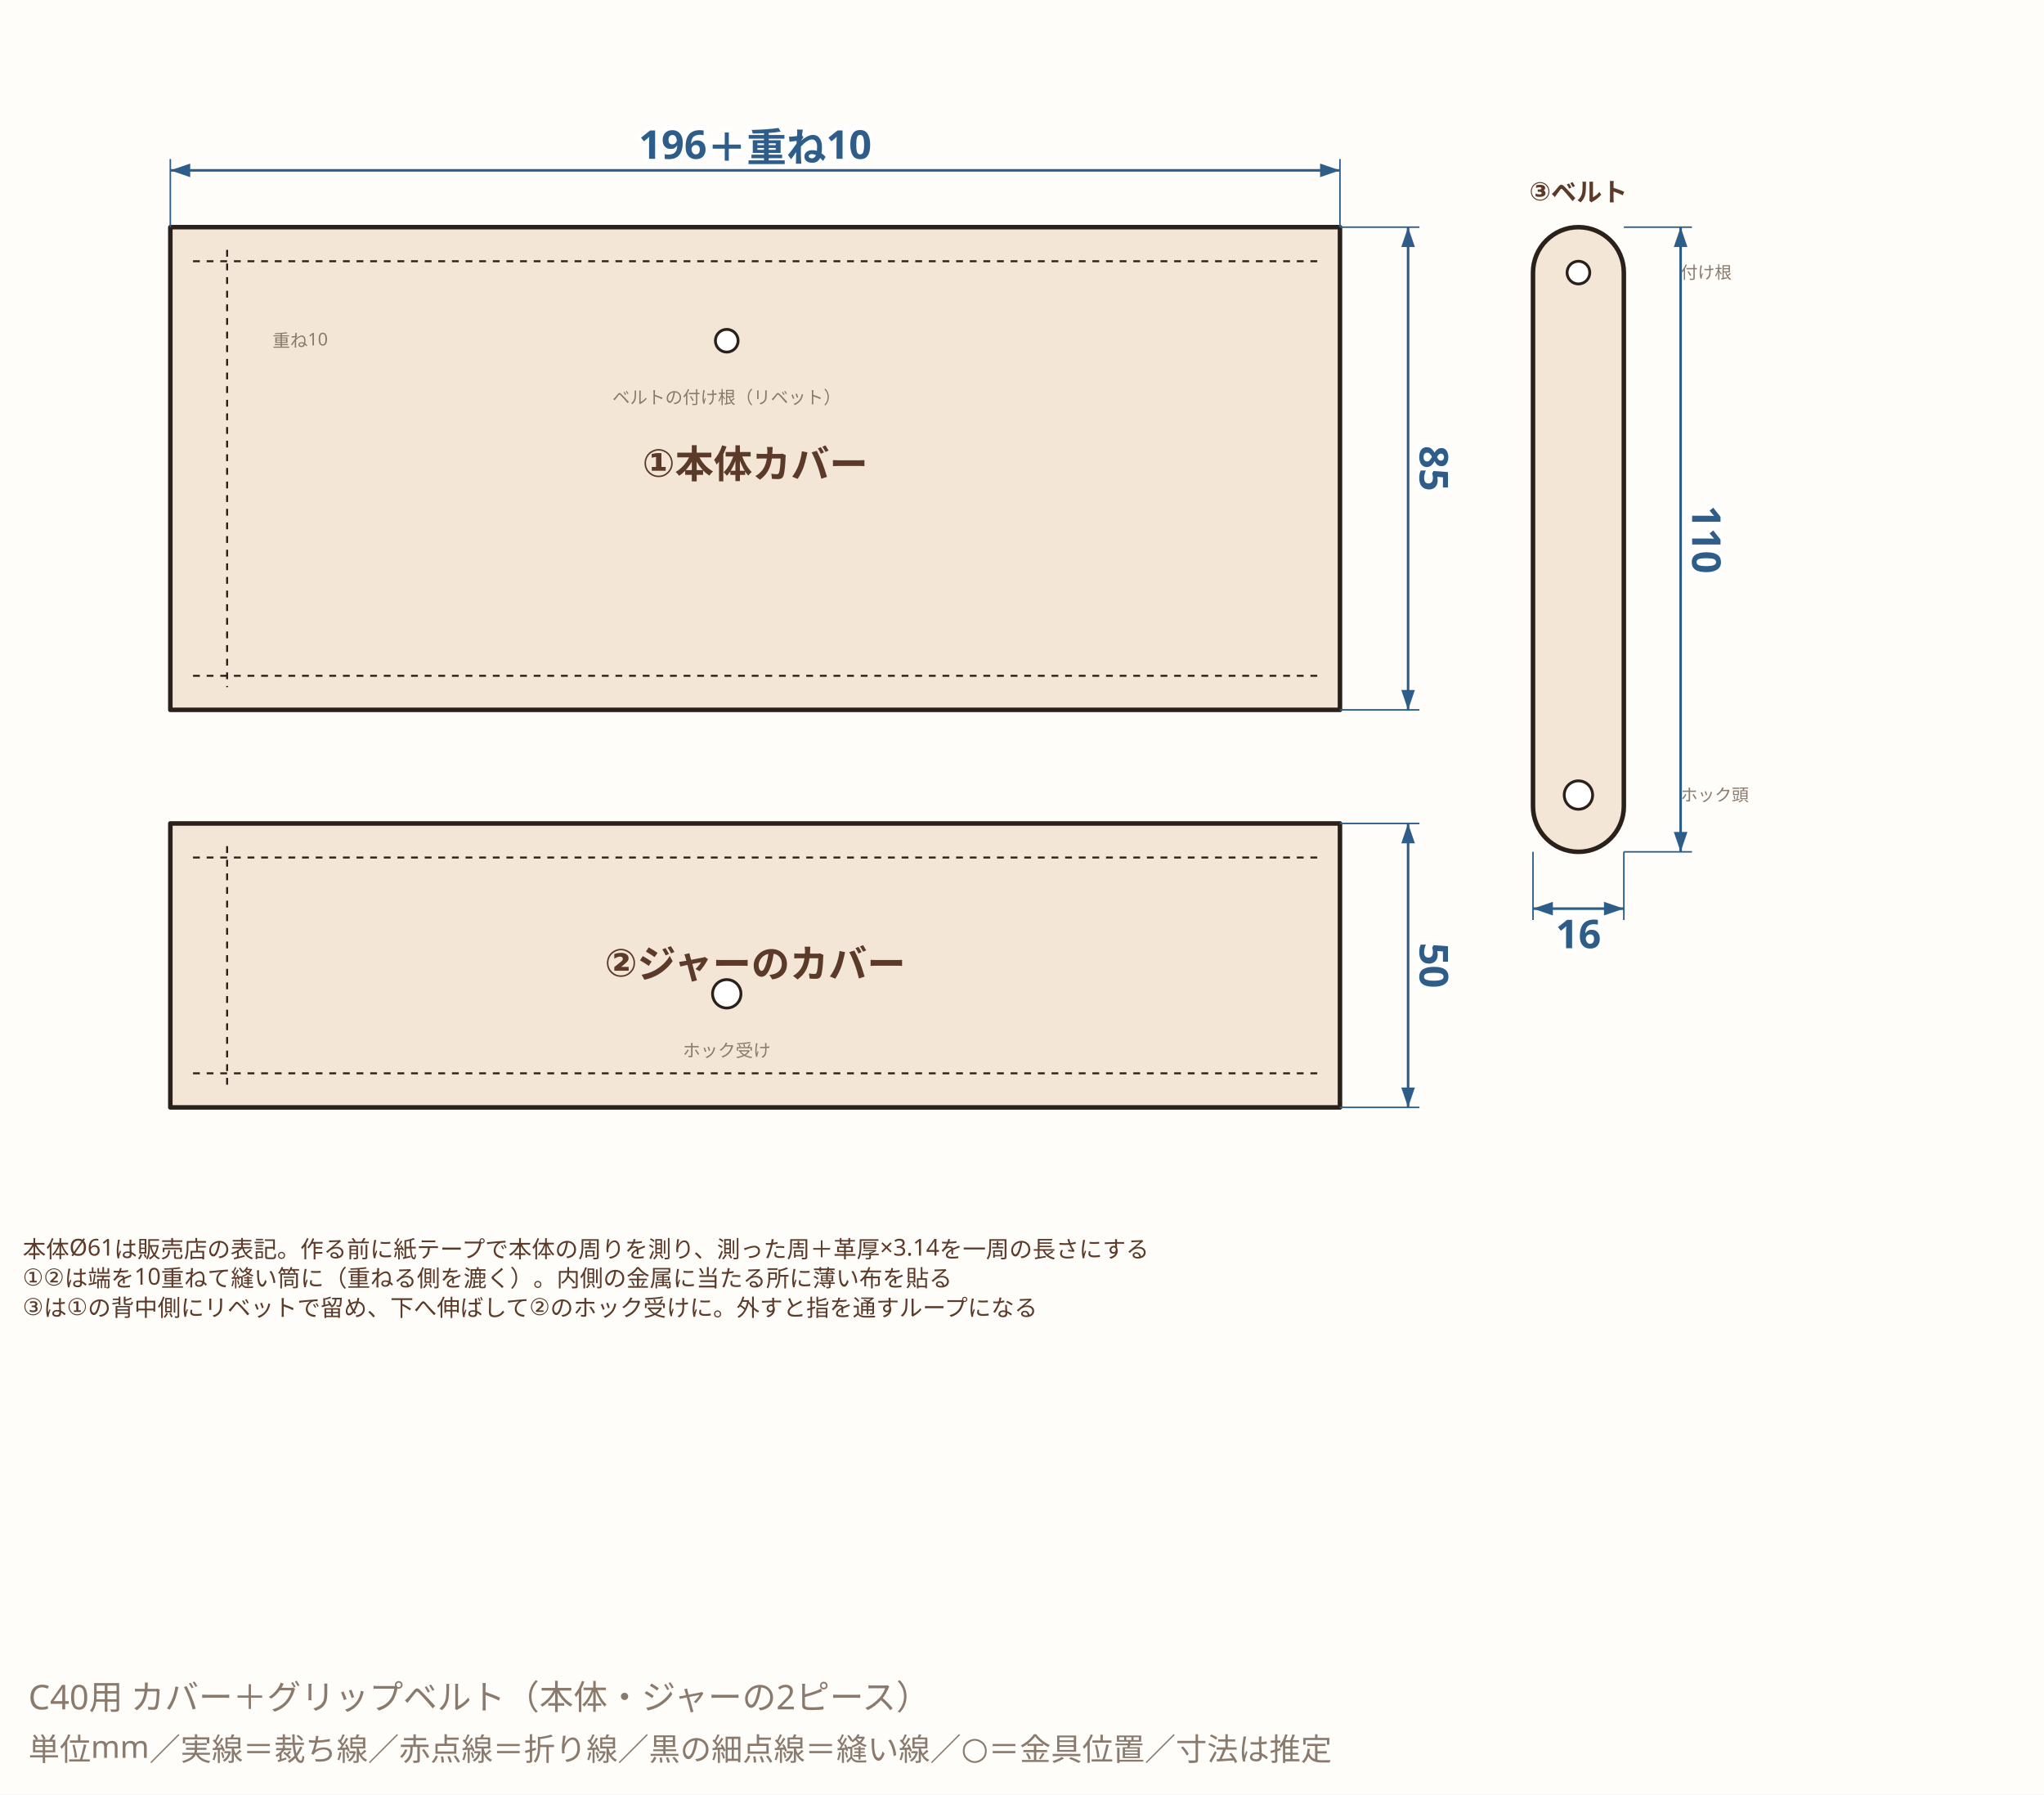
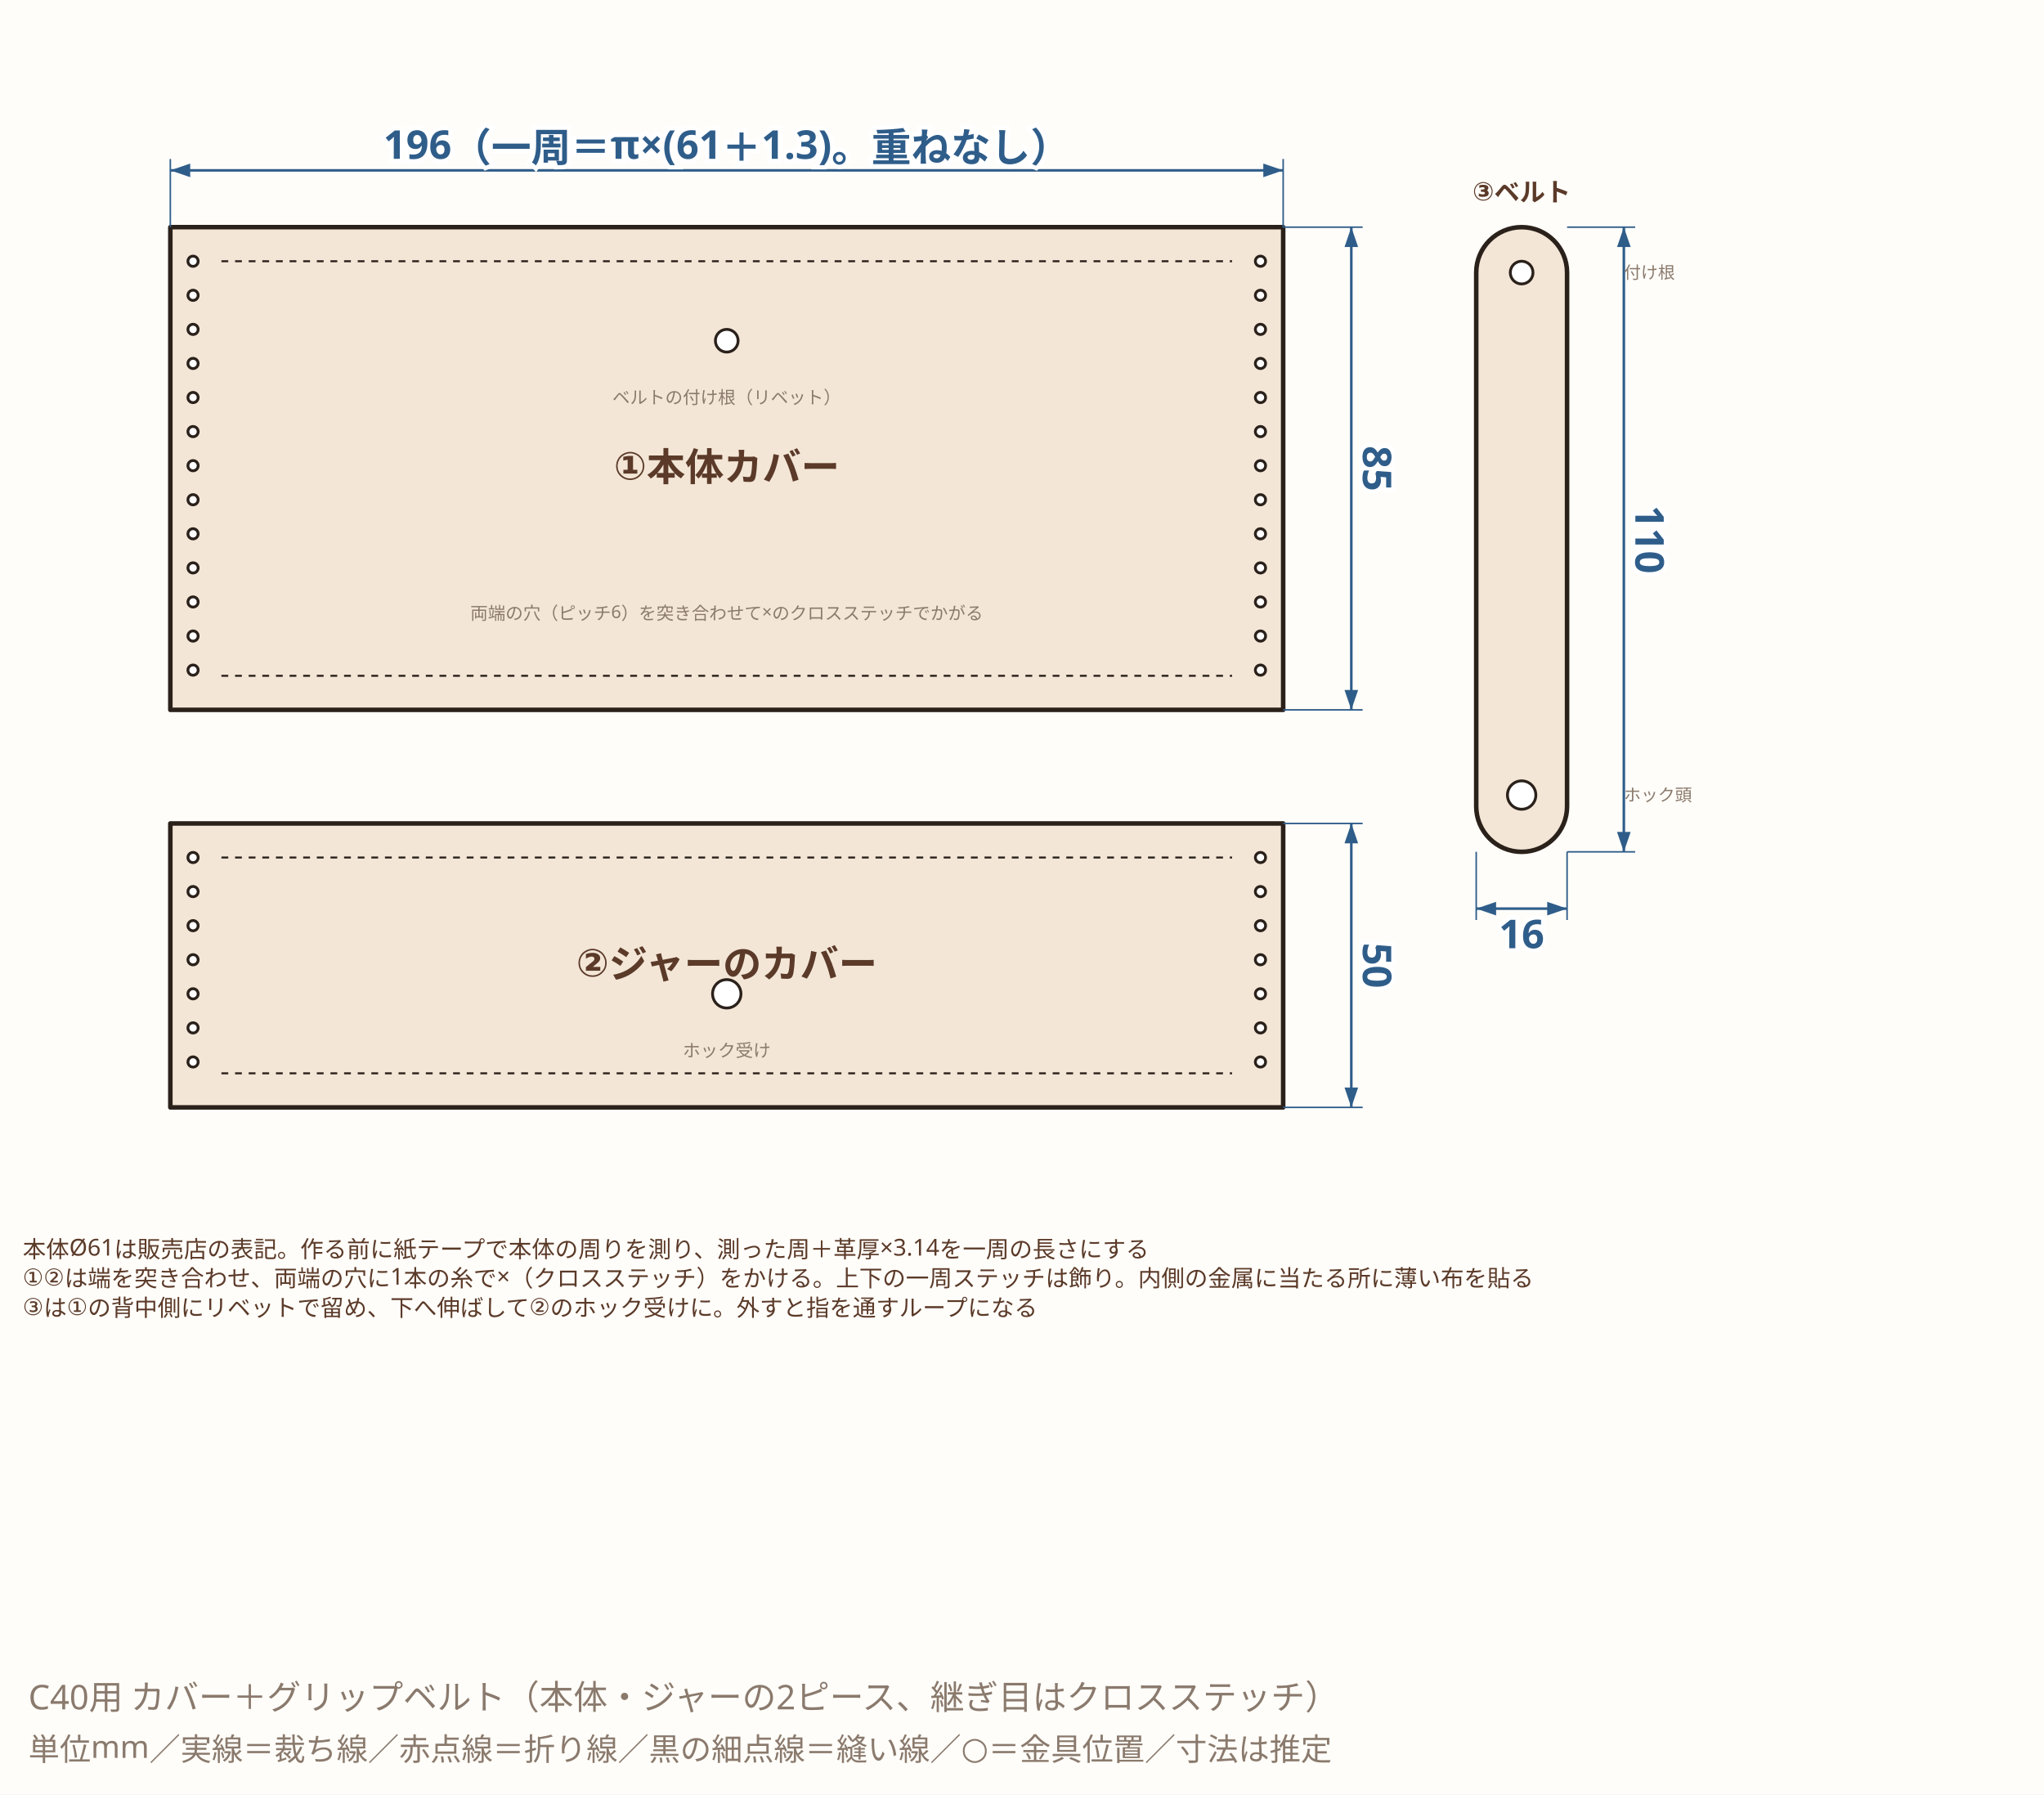
<svg xmlns="http://www.w3.org/2000/svg" viewBox="-30.0 -30.0 360.0 316.0" width="360" height="316">
  <rect x="-30.0" y="-30.0" width="360.0" height="316.0" fill="#fffdf9" />
-   <path d="M0,10 L206,10 L206,95 L0,95 L0,10 Z" fill="#f3e6d6" stroke="#2b211b" stroke-width="0.80" stroke-linejoin="round" />
-   <text x="103.0" y="52.0" font-size="6.8" fill="#5b3a29" text-anchor="middle" dominant-baseline="middle" font-weight="700" font-family="sans-serif">①本体カバー</text>
-   <path d="M10,14 L10,91" fill="none" stroke="#2b211b" stroke-width="0.35" stroke-dasharray="1.2 1.2" />
-   <text x="18.0" y="30.0" font-size="3.1" fill="#8a7a6d" text-anchor="start" dominant-baseline="middle" font-weight="400" font-family="sans-serif">重ね10</text>
-   <path d="M4,16 L202,16" fill="none" stroke="#2b211b" stroke-width="0.35" stroke-dasharray="1.2 1.2" />
-   <path d="M4,89 L202,89" fill="none" stroke="#2b211b" stroke-width="0.35" stroke-dasharray="1.2 1.2" />
+   <path d="M0,10 L196,10 L196,95 L0,95 L0,10 Z" fill="#f3e6d6" stroke="#2b211b" stroke-width="0.80" stroke-linejoin="round" />
+   <circle cx="4" cy="16" r="0.9" fill="#fff" stroke="#2b211b" stroke-width="0.50" />
+   <circle cx="192" cy="16" r="0.9" fill="#fff" stroke="#2b211b" stroke-width="0.50" />
+   <circle cx="4" cy="22" r="0.9" fill="#fff" stroke="#2b211b" stroke-width="0.50" />
+   <circle cx="192" cy="22" r="0.9" fill="#fff" stroke="#2b211b" stroke-width="0.50" />
+   <circle cx="4" cy="28" r="0.9" fill="#fff" stroke="#2b211b" stroke-width="0.50" />
+   <circle cx="192" cy="28" r="0.9" fill="#fff" stroke="#2b211b" stroke-width="0.50" />
+   <circle cx="4" cy="34" r="0.9" fill="#fff" stroke="#2b211b" stroke-width="0.50" />
+   <circle cx="192" cy="34" r="0.9" fill="#fff" stroke="#2b211b" stroke-width="0.50" />
+   <circle cx="4" cy="40" r="0.9" fill="#fff" stroke="#2b211b" stroke-width="0.50" />
+   <circle cx="192" cy="40" r="0.9" fill="#fff" stroke="#2b211b" stroke-width="0.50" />
+   <circle cx="4" cy="46" r="0.9" fill="#fff" stroke="#2b211b" stroke-width="0.50" />
+   <circle cx="192" cy="46" r="0.9" fill="#fff" stroke="#2b211b" stroke-width="0.50" />
+   <circle cx="4" cy="52" r="0.9" fill="#fff" stroke="#2b211b" stroke-width="0.50" />
+   <circle cx="192" cy="52" r="0.9" fill="#fff" stroke="#2b211b" stroke-width="0.50" />
+   <circle cx="4" cy="58" r="0.9" fill="#fff" stroke="#2b211b" stroke-width="0.50" />
+   <circle cx="192" cy="58" r="0.9" fill="#fff" stroke="#2b211b" stroke-width="0.50" />
+   <circle cx="4" cy="64" r="0.9" fill="#fff" stroke="#2b211b" stroke-width="0.50" />
+   <circle cx="192" cy="64" r="0.9" fill="#fff" stroke="#2b211b" stroke-width="0.50" />
+   <circle cx="4" cy="70" r="0.9" fill="#fff" stroke="#2b211b" stroke-width="0.50" />
+   <circle cx="192" cy="70" r="0.9" fill="#fff" stroke="#2b211b" stroke-width="0.50" />
+   <circle cx="4" cy="76" r="0.9" fill="#fff" stroke="#2b211b" stroke-width="0.50" />
+   <circle cx="192" cy="76" r="0.9" fill="#fff" stroke="#2b211b" stroke-width="0.50" />
+   <circle cx="4" cy="82" r="0.9" fill="#fff" stroke="#2b211b" stroke-width="0.50" />
+   <circle cx="192" cy="82" r="0.9" fill="#fff" stroke="#2b211b" stroke-width="0.50" />
+   <circle cx="4" cy="88" r="0.9" fill="#fff" stroke="#2b211b" stroke-width="0.50" />
+   <circle cx="192" cy="88" r="0.9" fill="#fff" stroke="#2b211b" stroke-width="0.50" />
+   <path d="M9,16 L187,16" fill="none" stroke="#2b211b" stroke-width="0.35" stroke-dasharray="1.2 1.2" />
+   <path d="M9,89 L187,89" fill="none" stroke="#2b211b" stroke-width="0.35" stroke-dasharray="1.2 1.2" />
+   <text x="98.0" y="52.5" font-size="6.8" fill="#5b3a29" text-anchor="middle" dominant-baseline="middle" font-weight="700" font-family="sans-serif">①本体カバー</text>
+   <line x1="196.0" y1="10.0" x2="210.0" y2="10.0" stroke="#2f5d8a" stroke-width="0.27" />
+   <line x1="196.0" y1="95.0" x2="210.0" y2="95.0" stroke="#2f5d8a" stroke-width="0.27" />
+   <line x1="208.0" y1="10.0" x2="208.0" y2="95.0" stroke="#2f5d8a" stroke-width="0.45" />
+   <path d="M208.0,10.0 L206.8,13.5 L209.2,13.5 Z" fill="#2f5d8a" />
+   <path d="M208.0,95.0 L206.8,91.5 L209.2,91.5 Z" fill="#2f5d8a" />
+   <text x="212.5" y="52.5" font-size="7.0" fill="#2f5d8a" text-anchor="middle" dominant-baseline="middle" font-family="sans-serif" font-weight="700" transform="rotate(90.0 212.5 52.5)" paint-order="stroke" stroke="#fff" stroke-width="1.5">85</text>
+   <line x1="0.0" y1="10.0" x2="0.0" y2="-2.0" stroke="#2f5d8a" stroke-width="0.27" />
+   <line x1="196.0" y1="10.0" x2="196.0" y2="-2.0" stroke="#2f5d8a" stroke-width="0.27" />
+   <line x1="0.0" y1="0.0" x2="196.0" y2="0.0" stroke="#2f5d8a" stroke-width="0.45" />
+   <path d="M0.0,0.0 L3.5,1.2 L3.5,-1.2 Z" fill="#2f5d8a" />
+   <path d="M196.0,0.0 L192.5,1.2 L192.5,-1.2 Z" fill="#2f5d8a" />
+   <text x="98.0" y="-4.5" font-size="7.0" fill="#2f5d8a" text-anchor="middle" dominant-baseline="middle" font-family="sans-serif" font-weight="700" transform="rotate(0.0 98.0 -4.5)" paint-order="stroke" stroke="#fff" stroke-width="1.5">196（一周＝π×(61＋1.3)。重ねなし）</text>
  <circle cx="98.0" cy="30" r="2" fill="#fff" stroke="#2b211b" stroke-width="0.50" />
  <text x="98.0" y="40.0" font-size="3.1" fill="#8a7a6d" text-anchor="middle" dominant-baseline="middle" font-weight="400" font-family="sans-serif">ベルトの付け根（リベット）</text>
-   <line x1="0.0" y1="10.0" x2="0.0" y2="-2.0" stroke="#2f5d8a" stroke-width="0.27" />
-   <line x1="206.0" y1="10.0" x2="206.0" y2="-2.0" stroke="#2f5d8a" stroke-width="0.27" />
-   <line x1="0.0" y1="0.0" x2="206.0" y2="0.0" stroke="#2f5d8a" stroke-width="0.45" />
-   <path d="M0.0,0.0 L3.5,1.2 L3.5,-1.2 Z" fill="#2f5d8a" />
-   <path d="M206.0,0.0 L202.5,1.2 L202.5,-1.2 Z" fill="#2f5d8a" />
-   <text x="103.0" y="-4.5" font-size="7.0" fill="#2f5d8a" text-anchor="middle" dominant-baseline="middle" font-family="sans-serif" font-weight="700" transform="rotate(0.0 103.0 -4.5)" paint-order="stroke" stroke="#fff" stroke-width="1.5">196＋重ね10</text>
-   <line x1="206.0" y1="10.0" x2="220.0" y2="10.0" stroke="#2f5d8a" stroke-width="0.27" />
-   <line x1="206.0" y1="95.0" x2="220.0" y2="95.0" stroke="#2f5d8a" stroke-width="0.27" />
-   <line x1="218.0" y1="10.0" x2="218.0" y2="95.0" stroke="#2f5d8a" stroke-width="0.45" />
-   <path d="M218.0,10.0 L216.8,13.5 L219.2,13.5 Z" fill="#2f5d8a" />
-   <path d="M218.0,95.0 L216.8,91.5 L219.2,91.5 Z" fill="#2f5d8a" />
-   <text x="222.5" y="52.5" font-size="7.0" fill="#2f5d8a" text-anchor="middle" dominant-baseline="middle" font-family="sans-serif" font-weight="700" transform="rotate(90.0 222.5 52.5)" paint-order="stroke" stroke="#fff" stroke-width="1.5">85</text>
-   <path d="M0,115 L206,115 L206,165 L0,165 L0,115 Z" fill="#f3e6d6" stroke="#2b211b" stroke-width="0.80" stroke-linejoin="round" />
-   <text x="103.0" y="140.0" font-size="6.8" fill="#5b3a29" text-anchor="middle" dominant-baseline="middle" font-weight="700" font-family="sans-serif">②ジャーのカバー</text>
-   <path d="M10,119 L10,161" fill="none" stroke="#2b211b" stroke-width="0.35" stroke-dasharray="1.2 1.2" />
-   <path d="M4,121 L202,121" fill="none" stroke="#2b211b" stroke-width="0.35" stroke-dasharray="1.2 1.2" />
-   <path d="M4,159 L202,159" fill="none" stroke="#2b211b" stroke-width="0.35" stroke-dasharray="1.2 1.2" />
+   <text x="98.0" y="78.0" font-size="3.1" fill="#8a7a6d" text-anchor="middle" dominant-baseline="middle" font-weight="400" font-family="sans-serif">両端の穴（ピッチ6）を突き合わせて×のクロスステッチでかがる</text>
+   <path d="M0,115 L196,115 L196,165 L0,165 L0,115 Z" fill="#f3e6d6" stroke="#2b211b" stroke-width="0.80" stroke-linejoin="round" />
+   <circle cx="4" cy="121" r="0.9" fill="#fff" stroke="#2b211b" stroke-width="0.50" />
+   <circle cx="192" cy="121" r="0.9" fill="#fff" stroke="#2b211b" stroke-width="0.50" />
+   <circle cx="4" cy="127" r="0.9" fill="#fff" stroke="#2b211b" stroke-width="0.50" />
+   <circle cx="192" cy="127" r="0.9" fill="#fff" stroke="#2b211b" stroke-width="0.50" />
+   <circle cx="4" cy="133" r="0.9" fill="#fff" stroke="#2b211b" stroke-width="0.50" />
+   <circle cx="192" cy="133" r="0.9" fill="#fff" stroke="#2b211b" stroke-width="0.50" />
+   <circle cx="4" cy="139" r="0.9" fill="#fff" stroke="#2b211b" stroke-width="0.50" />
+   <circle cx="192" cy="139" r="0.9" fill="#fff" stroke="#2b211b" stroke-width="0.50" />
+   <circle cx="4" cy="145" r="0.9" fill="#fff" stroke="#2b211b" stroke-width="0.50" />
+   <circle cx="192" cy="145" r="0.9" fill="#fff" stroke="#2b211b" stroke-width="0.50" />
+   <circle cx="4" cy="151" r="0.9" fill="#fff" stroke="#2b211b" stroke-width="0.50" />
+   <circle cx="192" cy="151" r="0.9" fill="#fff" stroke="#2b211b" stroke-width="0.50" />
+   <circle cx="4" cy="157" r="0.9" fill="#fff" stroke="#2b211b" stroke-width="0.50" />
+   <circle cx="192" cy="157" r="0.9" fill="#fff" stroke="#2b211b" stroke-width="0.50" />
+   <path d="M9,121 L187,121" fill="none" stroke="#2b211b" stroke-width="0.35" stroke-dasharray="1.2 1.2" />
+   <path d="M9,159 L187,159" fill="none" stroke="#2b211b" stroke-width="0.35" stroke-dasharray="1.2 1.2" />
+   <text x="98.0" y="140.0" font-size="6.8" fill="#5b3a29" text-anchor="middle" dominant-baseline="middle" font-weight="700" font-family="sans-serif">②ジャーのカバー</text>
+   <line x1="196.0" y1="115.0" x2="210.0" y2="115.0" stroke="#2f5d8a" stroke-width="0.27" />
+   <line x1="196.0" y1="165.0" x2="210.0" y2="165.0" stroke="#2f5d8a" stroke-width="0.27" />
+   <line x1="208.0" y1="115.0" x2="208.0" y2="165.0" stroke="#2f5d8a" stroke-width="0.45" />
+   <path d="M208.0,115.0 L206.8,118.5 L209.2,118.5 Z" fill="#2f5d8a" />
+   <path d="M208.0,165.0 L206.8,161.5 L209.2,161.5 Z" fill="#2f5d8a" />
+   <text x="212.5" y="140.0" font-size="7.0" fill="#2f5d8a" text-anchor="middle" dominant-baseline="middle" font-family="sans-serif" font-weight="700" transform="rotate(90.0 212.5 140.0)" paint-order="stroke" stroke="#fff" stroke-width="1.5">50</text>
  <circle cx="98.0" cy="145" r="2.5" fill="#fff" stroke="#2b211b" stroke-width="0.50" />
  <text x="98.0" y="155.0" font-size="3.1" fill="#8a7a6d" text-anchor="middle" dominant-baseline="middle" font-weight="400" font-family="sans-serif">ホック受け</text>
-   <line x1="206.0" y1="115.0" x2="220.0" y2="115.0" stroke="#2f5d8a" stroke-width="0.27" />
-   <line x1="206.0" y1="165.0" x2="220.0" y2="165.0" stroke="#2f5d8a" stroke-width="0.27" />
-   <line x1="218.0" y1="115.0" x2="218.0" y2="165.0" stroke="#2f5d8a" stroke-width="0.45" />
-   <path d="M218.0,115.0 L216.8,118.5 L219.2,118.5 Z" fill="#2f5d8a" />
-   <path d="M218.0,165.0 L216.8,161.5 L219.2,161.5 Z" fill="#2f5d8a" />
-   <text x="222.5" y="140.0" font-size="7.0" fill="#2f5d8a" text-anchor="middle" dominant-baseline="middle" font-family="sans-serif" font-weight="700" transform="rotate(90.0 222.5 140.0)" paint-order="stroke" stroke="#fff" stroke-width="1.5">50</text>
-   <path d="M248,10 L248,10 A8,8 0 0 1 256,18 L256,112 A8,8 0 0 1 248,120 L248,120 A8,8 0 0 1 240,112 L240,18 A8,8 0 0 1 248,10 Z" fill="#f3e6d6" stroke="#2b211b" stroke-width="0.80" stroke-linejoin="round" />
-   <circle cx="248" cy="18" r="2" fill="#fff" stroke="#2b211b" stroke-width="0.50" />
-   <circle cx="248" cy="110" r="2.5" fill="#fff" stroke="#2b211b" stroke-width="0.50" />
-   <text x="248.0" y="4.0" font-size="4.5" fill="#5b3a29" text-anchor="middle" dominant-baseline="middle" font-weight="700" font-family="sans-serif">③ベルト</text>
-   <line x1="256.0" y1="10.0" x2="268.0" y2="10.0" stroke="#2f5d8a" stroke-width="0.27" />
-   <line x1="256.0" y1="120.0" x2="268.0" y2="120.0" stroke="#2f5d8a" stroke-width="0.27" />
-   <line x1="266.0" y1="10.0" x2="266.0" y2="120.0" stroke="#2f5d8a" stroke-width="0.45" />
-   <path d="M266.0,10.0 L264.8,13.5 L267.2,13.5 Z" fill="#2f5d8a" />
-   <path d="M266.0,120.0 L264.8,116.5 L267.2,116.5 Z" fill="#2f5d8a" />
-   <text x="270.5" y="65.0" font-size="7.0" fill="#2f5d8a" text-anchor="middle" dominant-baseline="middle" font-family="sans-serif" font-weight="700" transform="rotate(90.0 270.5 65.0)" paint-order="stroke" stroke="#fff" stroke-width="1.5">110</text>
-   <line x1="240.0" y1="120.0" x2="240.0" y2="132.0" stroke="#2f5d8a" stroke-width="0.27" />
-   <line x1="256.0" y1="120.0" x2="256.0" y2="132.0" stroke="#2f5d8a" stroke-width="0.27" />
-   <line x1="240.0" y1="130.0" x2="256.0" y2="130.0" stroke="#2f5d8a" stroke-width="0.45" />
-   <path d="M240.0,130.0 L243.5,131.2 L243.5,128.8 Z" fill="#2f5d8a" />
-   <path d="M256.0,130.0 L252.5,131.2 L252.5,128.8 Z" fill="#2f5d8a" />
-   <text x="248.0" y="134.5" font-size="7.0" fill="#2f5d8a" text-anchor="middle" dominant-baseline="middle" font-family="sans-serif" font-weight="700" transform="rotate(0.0 248.0 134.5)" paint-order="stroke" stroke="#fff" stroke-width="1.5">16</text>
-   <text x="266.0" y="18.0" font-size="3.0" fill="#8a7a6d" text-anchor="start" dominant-baseline="middle" font-weight="400" font-family="sans-serif">付け根</text>
-   <text x="266.0" y="110.0" font-size="3.0" fill="#8a7a6d" text-anchor="start" dominant-baseline="middle" font-weight="400" font-family="sans-serif">ホック頭</text>
+   <path d="M238,10 L238,10 A8,8 0 0 1 246,18 L246,112 A8,8 0 0 1 238,120 L238,120 A8,8 0 0 1 230,112 L230,18 A8,8 0 0 1 238,10 Z" fill="#f3e6d6" stroke="#2b211b" stroke-width="0.80" stroke-linejoin="round" />
+   <circle cx="238" cy="18" r="2" fill="#fff" stroke="#2b211b" stroke-width="0.50" />
+   <circle cx="238" cy="110" r="2.5" fill="#fff" stroke="#2b211b" stroke-width="0.50" />
+   <text x="238.0" y="4.0" font-size="4.5" fill="#5b3a29" text-anchor="middle" dominant-baseline="middle" font-weight="700" font-family="sans-serif">③ベルト</text>
+   <line x1="246.0" y1="10.0" x2="258.0" y2="10.0" stroke="#2f5d8a" stroke-width="0.27" />
+   <line x1="246.0" y1="120.0" x2="258.0" y2="120.0" stroke="#2f5d8a" stroke-width="0.27" />
+   <line x1="256.0" y1="10.0" x2="256.0" y2="120.0" stroke="#2f5d8a" stroke-width="0.45" />
+   <path d="M256.0,10.0 L254.8,13.5 L257.2,13.5 Z" fill="#2f5d8a" />
+   <path d="M256.0,120.0 L254.8,116.5 L257.2,116.5 Z" fill="#2f5d8a" />
+   <text x="260.5" y="65.0" font-size="7.0" fill="#2f5d8a" text-anchor="middle" dominant-baseline="middle" font-family="sans-serif" font-weight="700" transform="rotate(90.0 260.5 65.0)" paint-order="stroke" stroke="#fff" stroke-width="1.5">110</text>
+   <line x1="230.0" y1="120.0" x2="230.0" y2="132.0" stroke="#2f5d8a" stroke-width="0.27" />
+   <line x1="246.0" y1="120.0" x2="246.0" y2="132.0" stroke="#2f5d8a" stroke-width="0.27" />
+   <line x1="230.0" y1="130.0" x2="246.0" y2="130.0" stroke="#2f5d8a" stroke-width="0.45" />
+   <path d="M230.0,130.0 L233.5,131.2 L233.5,128.8 Z" fill="#2f5d8a" />
+   <path d="M246.0,130.0 L242.5,131.2 L242.5,128.8 Z" fill="#2f5d8a" />
+   <text x="238.0" y="134.5" font-size="7.0" fill="#2f5d8a" text-anchor="middle" dominant-baseline="middle" font-family="sans-serif" font-weight="700" transform="rotate(0.0 238.0 134.5)" paint-order="stroke" stroke="#fff" stroke-width="1.5">16</text>
+   <text x="256.0" y="18.0" font-size="3.0" fill="#8a7a6d" text-anchor="start" dominant-baseline="middle" font-weight="400" font-family="sans-serif">付け根</text>
+   <text x="256.0" y="110.0" font-size="3.0" fill="#8a7a6d" text-anchor="start" dominant-baseline="middle" font-weight="400" font-family="sans-serif">ホック頭</text>
  <text x="-26.0" y="190.0" font-size="4.1" fill="#5b3a29" text-anchor="start" dominant-baseline="middle" font-weight="400" font-family="sans-serif">本体Ø61は販売店の表記。作る前に紙テープで本体の周りを測り、測った周＋革厚×3.14を一周の長さにする</text>
-   <text x="-26.0" y="195.2" font-size="4.1" fill="#5b3a29" text-anchor="start" dominant-baseline="middle" font-weight="400" font-family="sans-serif">①②は端を10重ねて縫い筒に（重ねる側を漉く）。内側の金属に当たる所に薄い布を貼る</text>
+   <text x="-26.0" y="195.2" font-size="4.1" fill="#5b3a29" text-anchor="start" dominant-baseline="middle" font-weight="400" font-family="sans-serif">①②は端を突き合わせ、両端の穴に1本の糸で×（クロスステッチ）をかける。上下の一周ステッチは飾り。内側の金属に当たる所に薄い布を貼る</text>
  <text x="-26.0" y="200.4" font-size="4.1" fill="#5b3a29" text-anchor="start" dominant-baseline="middle" font-weight="400" font-family="sans-serif">③は①の背中側にリベットで留め、下へ伸ばして②のホック受けに。外すと指を通すループになる</text>
-   <text x="-25.0" y="271.0" font-size="6.0" fill="#8a7a6d" font-family="sans-serif">C40用 カバー＋グリップベルト（本体・ジャーの2ピース）</text>
+   <text x="-25.0" y="271.0" font-size="6.0" fill="#8a7a6d" font-family="sans-serif">C40用 カバー＋グリップベルト（本体・ジャーの2ピース、継ぎ目はクロスステッチ）</text>
  <text x="-25.0" y="280.0" font-size="5.5" fill="#8a7a6d" font-family="sans-serif">単位mm／実線＝裁ち線／赤点線＝折り線／黒の細点線＝縫い線／○＝金具位置／寸法は推定</text>
</svg>
